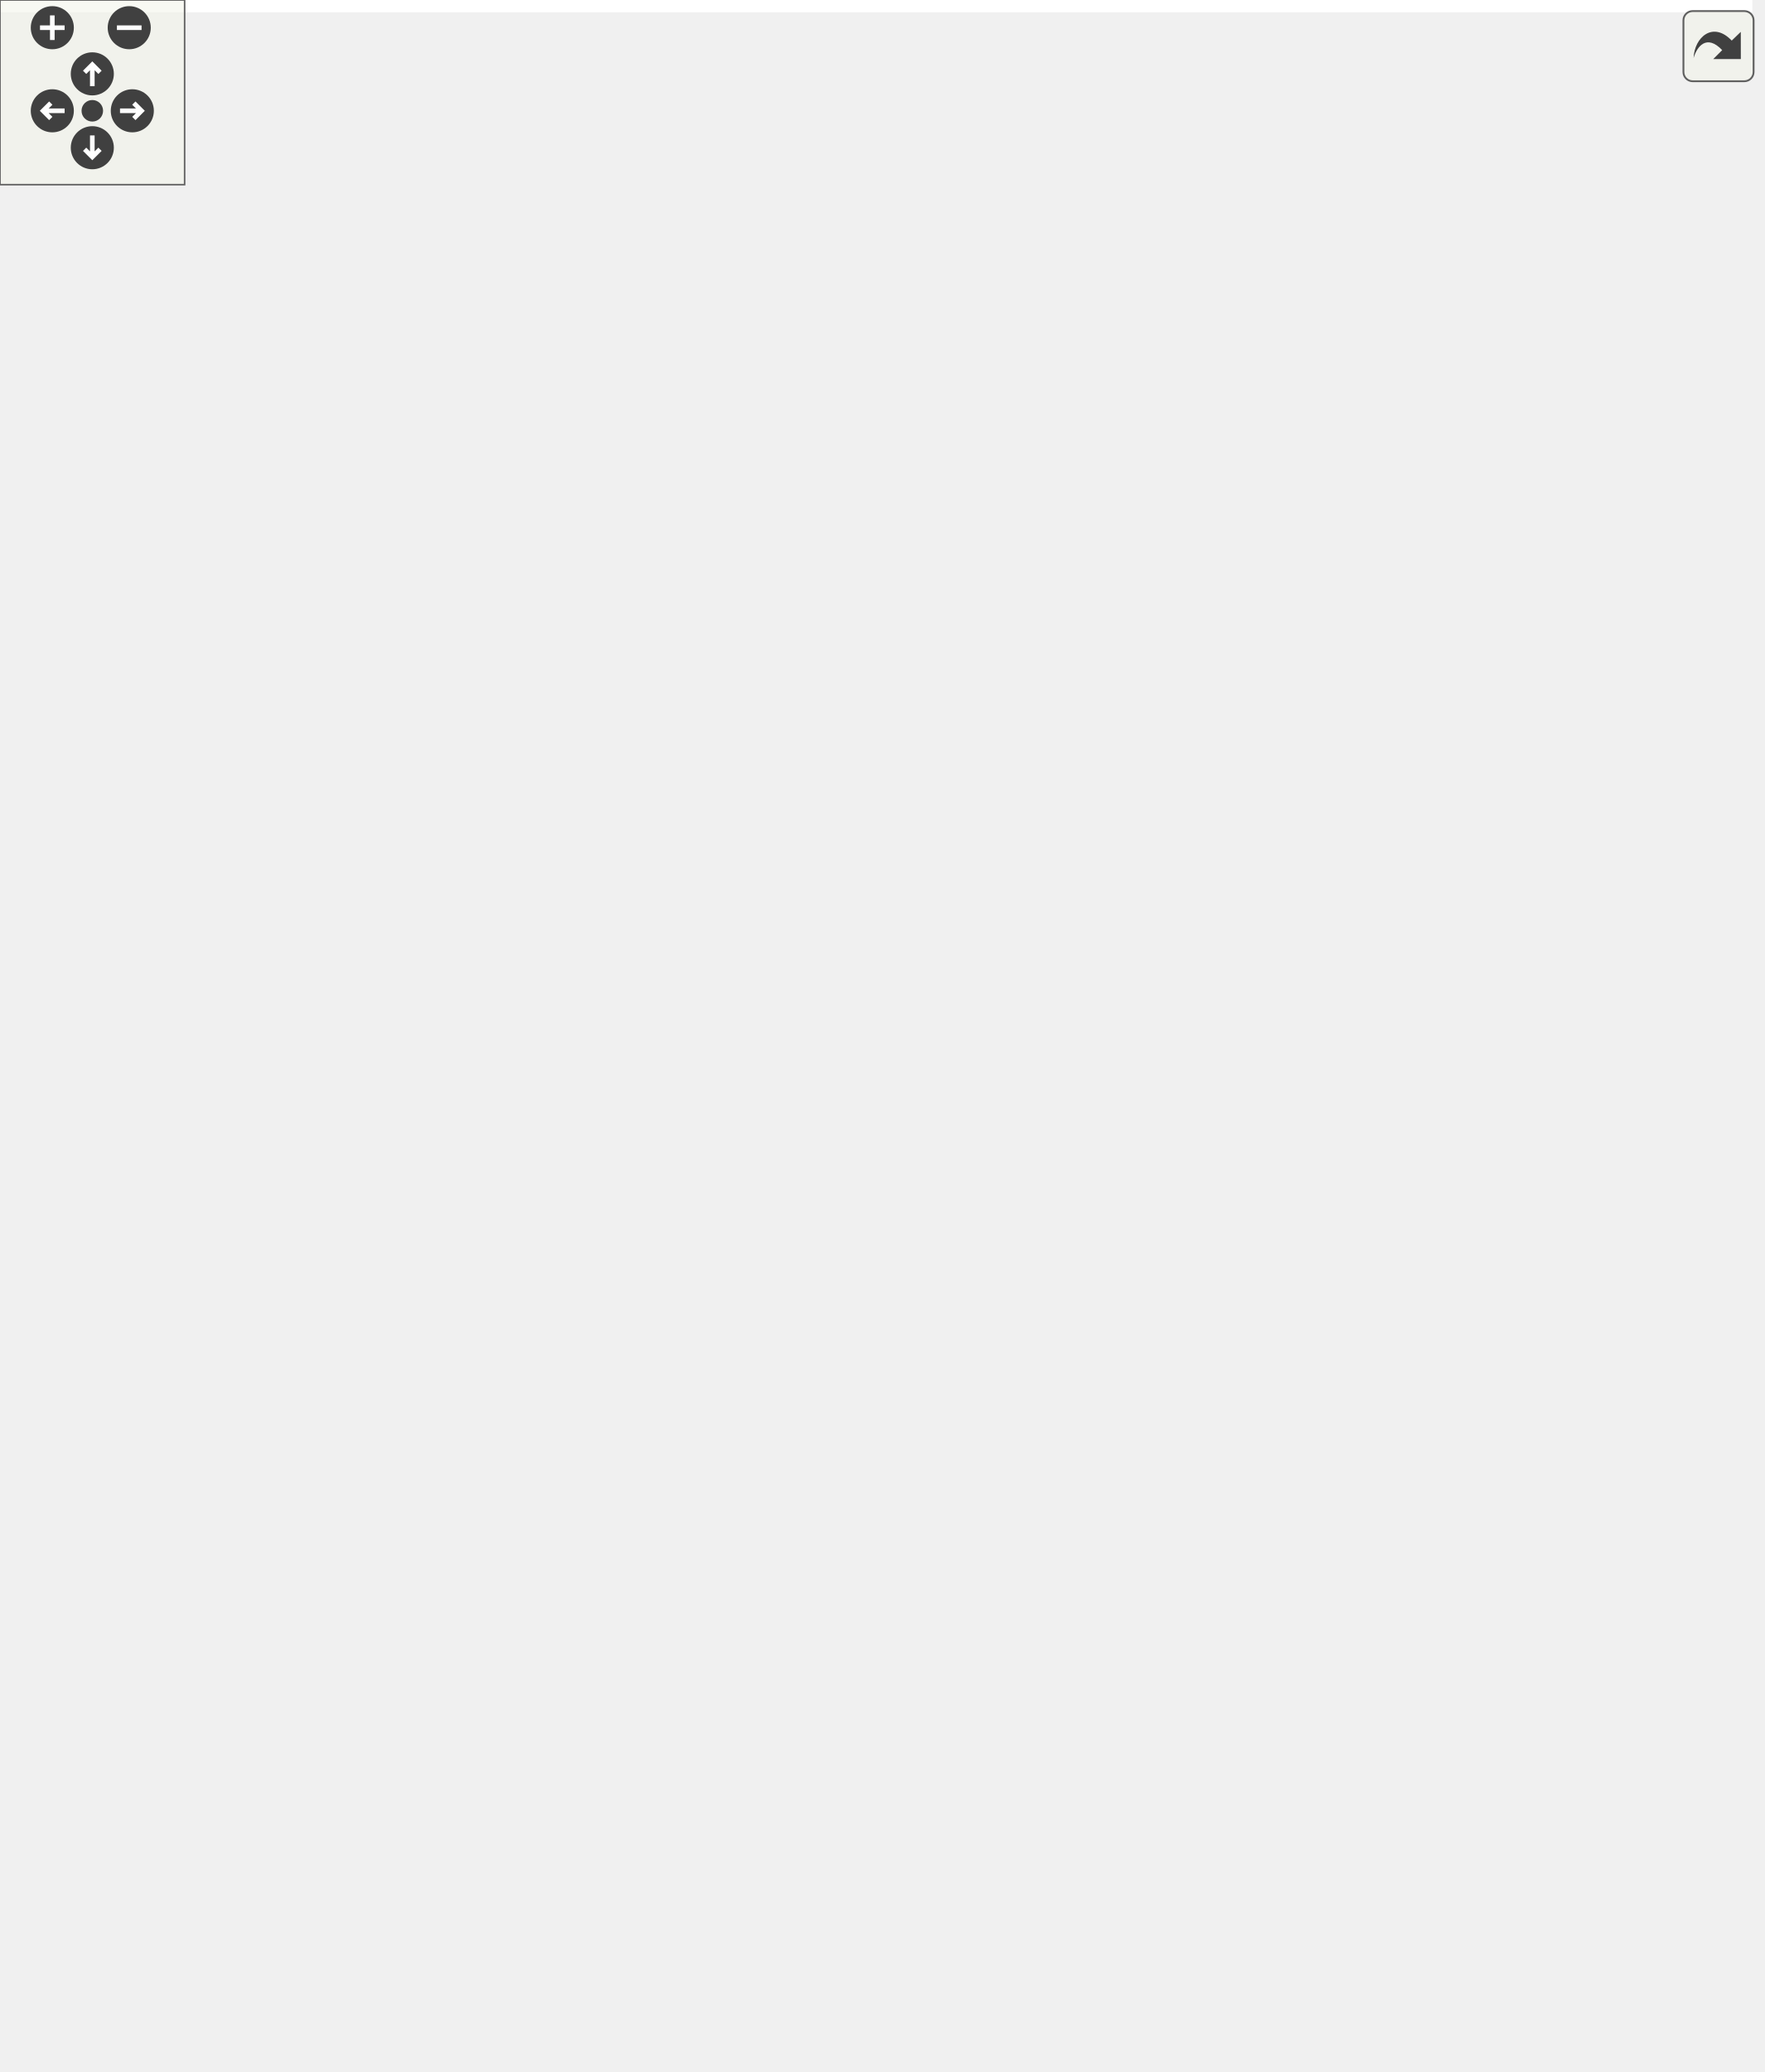
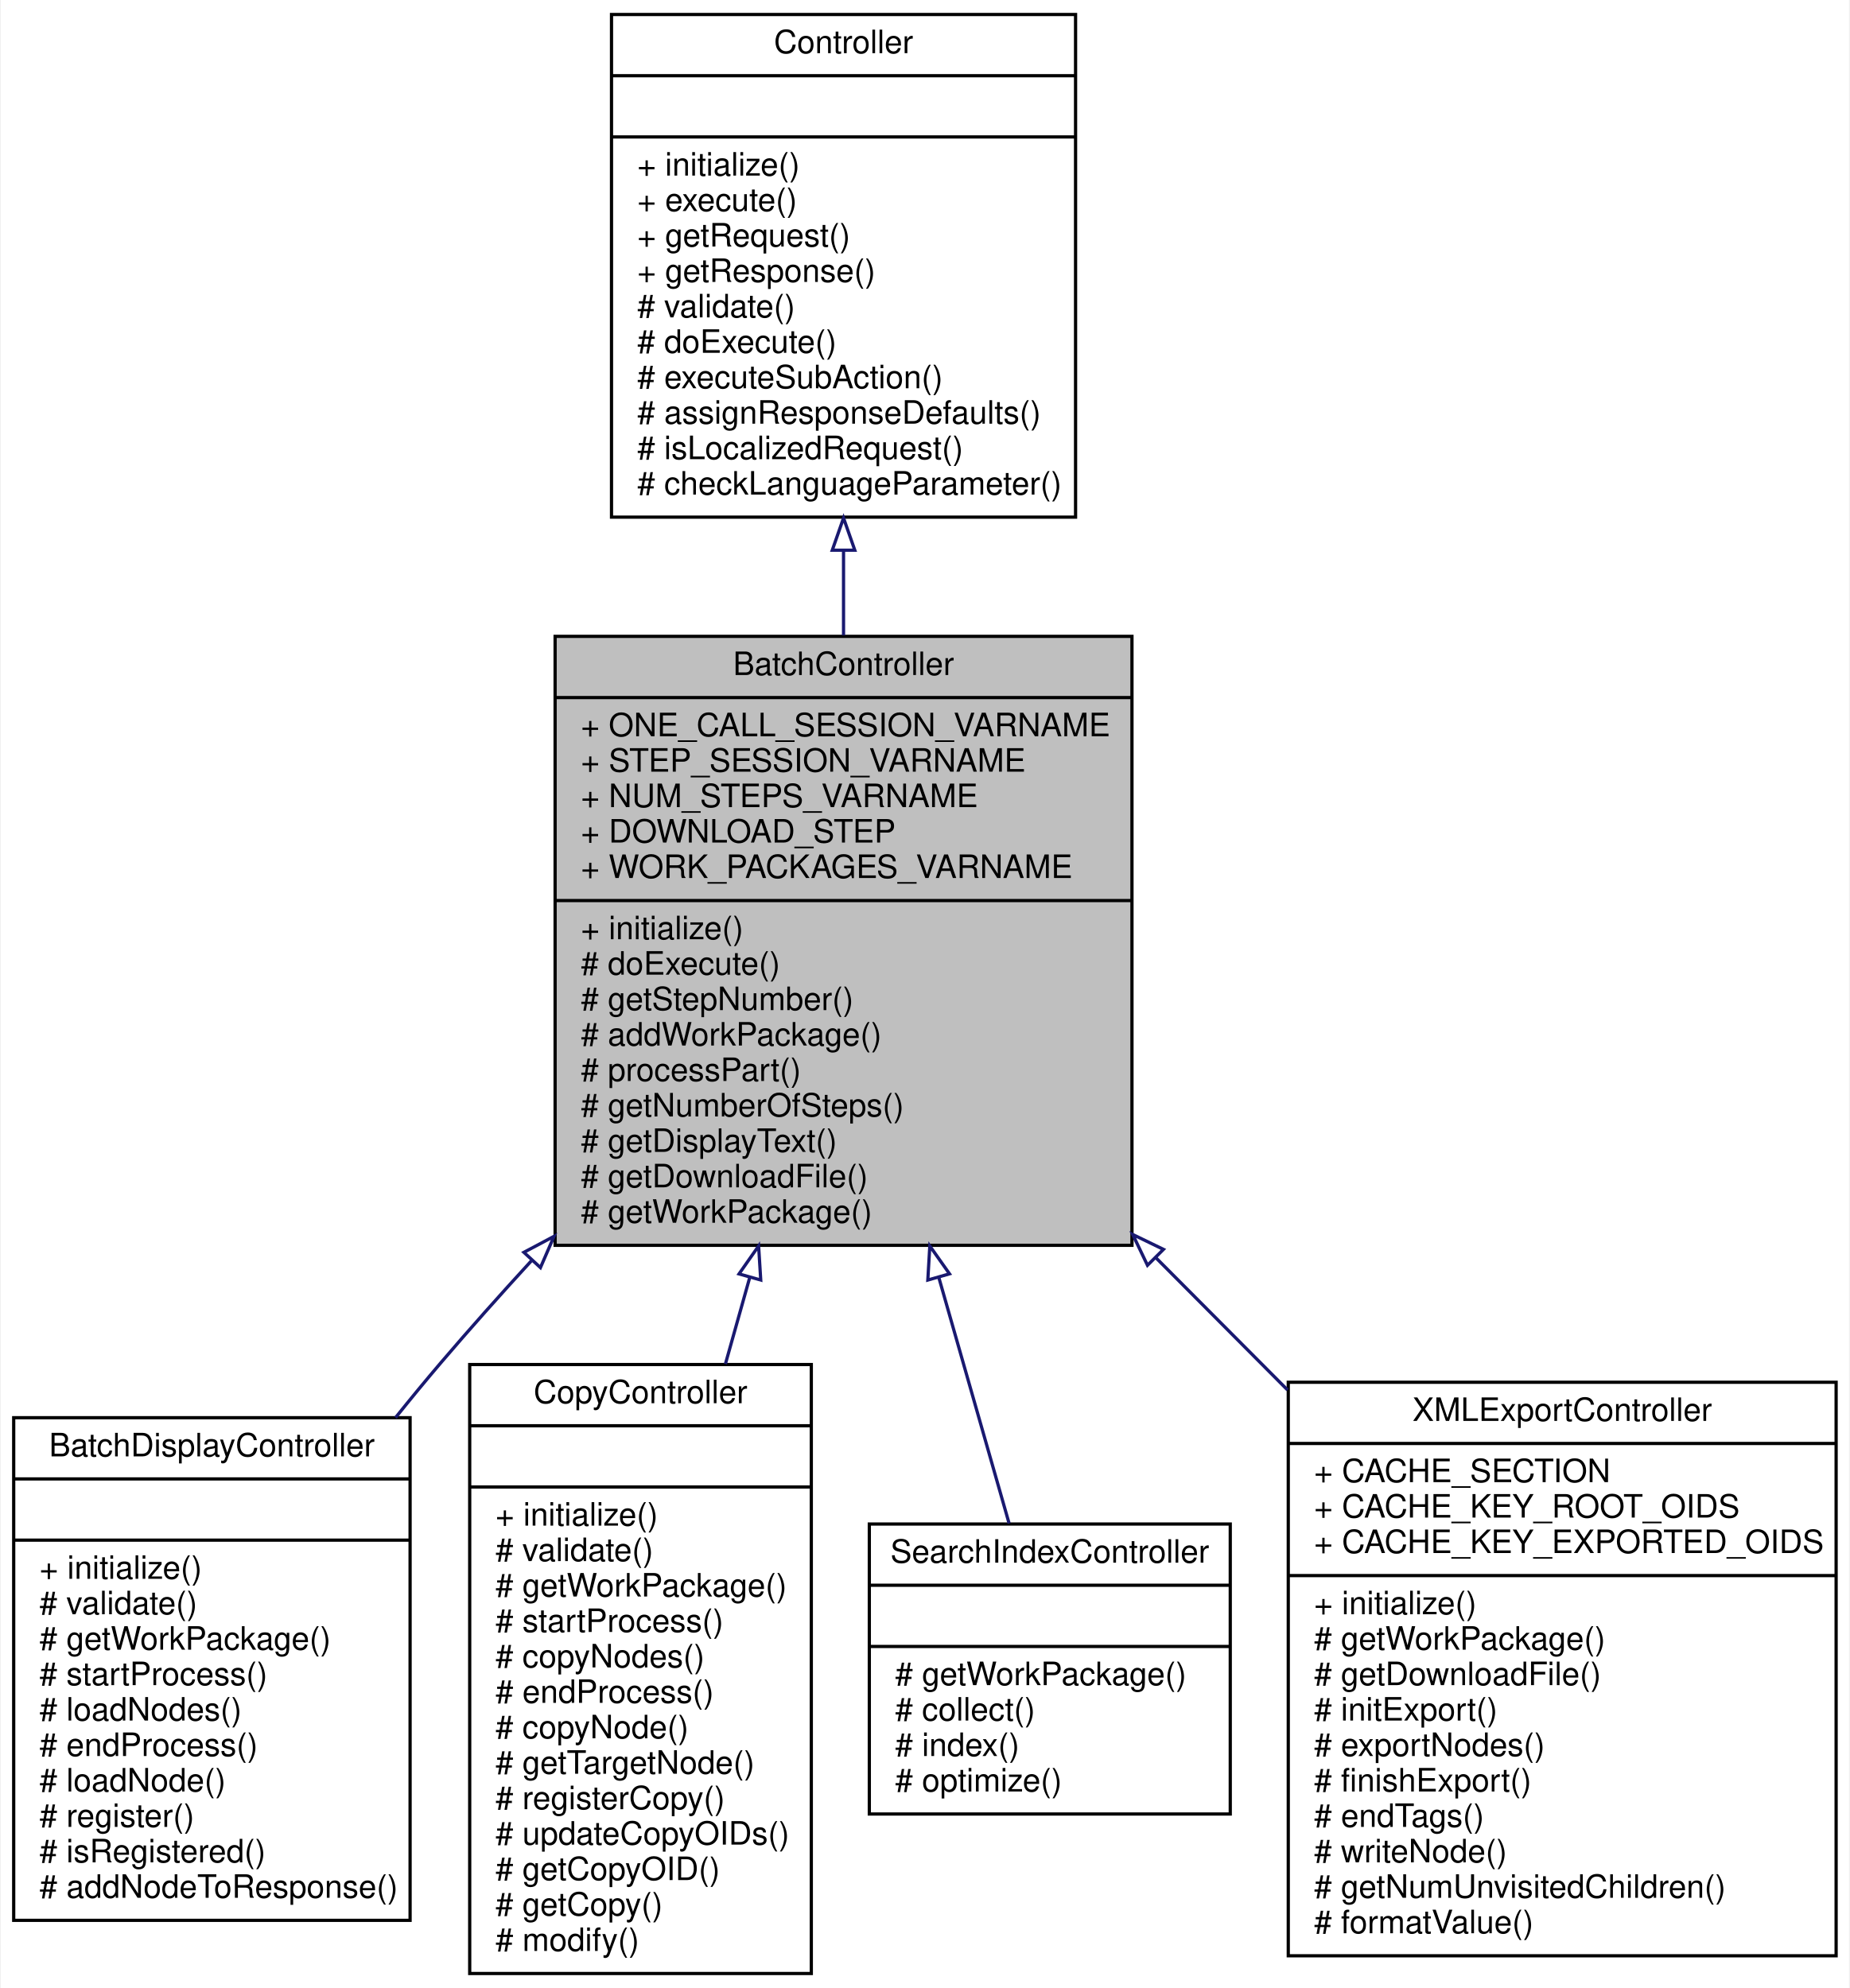
- <svg xmlns="http://www.w3.org/2000/svg" xmlns:xlink="http://www.w3.org/1999/xlink" id="main" version="1.1" xml:space="preserve">
-   <style type="text/css">
- .edge:hover path { stroke: red; }
- .edge:hover polygon { stroke: red; fill: red; }
- </style>
-   <defs>
-     <circle id="rim" cx="0" cy="0" r="7" />
-     <circle id="rim2" cx="0" cy="0" r="3.5" />
-     <g id="zoomPlus">
-       <use xlink:href="#rim" fill="#404040">
-         <set attributeName="fill" to="#808080" begin="zoomplus.mouseover" end="zoomplus.mouseout" />
-       </use>
-       <path d="M-4,0h8M0,-4v8" fill="none" stroke="white" stroke-width="1.5" pointer-events="none" />
+ <svg xmlns="http://www.w3.org/2000/svg" xmlns:xlink="http://www.w3.org/1999/xlink" width="574pt" height="617pt" viewBox="0.00 0.00 573.50 617.00">
+   <g id="graph0" class="graph" transform="scale(1 1) rotate(0) translate(4 613)">
+     <polygon fill="white" stroke="none" points="-4,4 -4,-613 569.5,-613 569.5,4 -4,4" />
+     <g id="node1" class="node">
+       <polygon fill="#bfbfbf" stroke="black" points="168,-226.5 168,-415.5 347,-415.5 347,-226.5 168,-226.5" />
+       <text text-anchor="middle" x="257.5" y="-403.5" font-family="Helvetica,sans-Serif" font-size="10.00">BatchController</text>
+       <polyline fill="none" stroke="black" points="168,-396.5 347,-396.5 " />
+       <text text-anchor="start" x="176" y="-384.5" font-family="Helvetica,sans-Serif" font-size="10.00">+ ONE_CALL_SESSION_VARNAME</text>
+       <text text-anchor="start" x="176" y="-373.5" font-family="Helvetica,sans-Serif" font-size="10.00">+ STEP_SESSION_VARNAME</text>
+       <text text-anchor="start" x="176" y="-362.5" font-family="Helvetica,sans-Serif" font-size="10.00">+ NUM_STEPS_VARNAME</text>
+       <text text-anchor="start" x="176" y="-351.5" font-family="Helvetica,sans-Serif" font-size="10.00">+ DOWNLOAD_STEP</text>
+       <text text-anchor="start" x="176" y="-340.5" font-family="Helvetica,sans-Serif" font-size="10.00">+ WORK_PACKAGES_VARNAME</text>
+       <polyline fill="none" stroke="black" points="168,-333.5 347,-333.5 " />
+       <text text-anchor="start" x="176" y="-321.5" font-family="Helvetica,sans-Serif" font-size="10.00">+ initialize()</text>
+       <text text-anchor="start" x="176" y="-310.5" font-family="Helvetica,sans-Serif" font-size="10.00"># doExecute()</text>
+       <text text-anchor="start" x="176" y="-299.5" font-family="Helvetica,sans-Serif" font-size="10.00"># getStepNumber()</text>
+       <text text-anchor="start" x="176" y="-288.5" font-family="Helvetica,sans-Serif" font-size="10.00"># addWorkPackage()</text>
+       <text text-anchor="start" x="176" y="-277.5" font-family="Helvetica,sans-Serif" font-size="10.00"># processPart()</text>
+       <text text-anchor="start" x="176" y="-266.5" font-family="Helvetica,sans-Serif" font-size="10.00"># getNumberOfSteps()</text>
+       <text text-anchor="start" x="176" y="-255.5" font-family="Helvetica,sans-Serif" font-size="10.00"># getDisplayText()</text>
+       <text text-anchor="start" x="176" y="-244.5" font-family="Helvetica,sans-Serif" font-size="10.00"># getDownloadFile()</text>
+       <text text-anchor="start" x="176" y="-233.5" font-family="Helvetica,sans-Serif" font-size="10.00"># getWorkPackage()</text>
    </g>
-     <g id="zoomMin">
-       <use xlink:href="#rim" fill="#404040">
-         <set attributeName="fill" to="#808080" begin="zoomminus.mouseover" end="zoomminus.mouseout" />
-       </use>
-       <path d="M-4,0h8" fill="none" stroke="white" stroke-width="1.5" pointer-events="none" />
-     </g>
-     <g id="dirArrow">
-       <path fill="none" stroke="white" stroke-width="1.5" d="M0,-3.0v7 M-2.5,-0.5L0,-3.0L2.5,-0.5" />
-     </g>
-     <g id="resetDef">
-       <use xlink:href="#rim2" fill="#404040">
-         <set attributeName="fill" to="#808080" begin="reset.mouseover" end="reset.mouseout" />
-       </use>
-     </g>
-   </defs>
-   <svg id="graph" class="graph">
-     <g id="viewport">
-       <polygon fill="white" stroke="none" points="-4,4 -4,-613 569.5,-613 569.5,4 -4,4" />
-       <g id="node1" class="node">
-         <polygon fill="#bfbfbf" stroke="black" points="168,-226.5 168,-415.5 347,-415.5 347,-226.5 168,-226.5" />
-         <text text-anchor="middle" x="257.5" y="-403.5" font-family="Helvetica,sans-Serif" font-size="10.00">BatchController</text>
-         <polyline fill="none" stroke="black" points="168,-396.5 347,-396.5 " />
-         <text text-anchor="start" x="176" y="-384.5" font-family="Helvetica,sans-Serif" font-size="10.00">+ ONE_CALL_SESSION_VARNAME</text>
-         <text text-anchor="start" x="176" y="-373.5" font-family="Helvetica,sans-Serif" font-size="10.00">+ STEP_SESSION_VARNAME</text>
-         <text text-anchor="start" x="176" y="-362.5" font-family="Helvetica,sans-Serif" font-size="10.00">+ NUM_STEPS_VARNAME</text>
-         <text text-anchor="start" x="176" y="-351.5" font-family="Helvetica,sans-Serif" font-size="10.00">+ DOWNLOAD_STEP</text>
-         <text text-anchor="start" x="176" y="-340.5" font-family="Helvetica,sans-Serif" font-size="10.00">+ WORK_PACKAGES_VARNAME</text>
-         <polyline fill="none" stroke="black" points="168,-333.5 347,-333.5 " />
-         <text text-anchor="start" x="176" y="-321.5" font-family="Helvetica,sans-Serif" font-size="10.00">+ initialize()</text>
-         <text text-anchor="start" x="176" y="-310.5" font-family="Helvetica,sans-Serif" font-size="10.00"># doExecute()</text>
-         <text text-anchor="start" x="176" y="-299.5" font-family="Helvetica,sans-Serif" font-size="10.00"># getStepNumber()</text>
-         <text text-anchor="start" x="176" y="-288.5" font-family="Helvetica,sans-Serif" font-size="10.00"># addWorkPackage()</text>
-         <text text-anchor="start" x="176" y="-277.5" font-family="Helvetica,sans-Serif" font-size="10.00"># processPart()</text>
-         <text text-anchor="start" x="176" y="-266.5" font-family="Helvetica,sans-Serif" font-size="10.00"># getNumberOfSteps()</text>
-         <text text-anchor="start" x="176" y="-255.5" font-family="Helvetica,sans-Serif" font-size="10.00"># getDisplayText()</text>
-         <text text-anchor="start" x="176" y="-244.5" font-family="Helvetica,sans-Serif" font-size="10.00"># getDownloadFile()</text>
-         <text text-anchor="start" x="176" y="-233.5" font-family="Helvetica,sans-Serif" font-size="10.00"># getWorkPackage()</text>
-       </g>
-       <g id="node3" class="node">
-         <g id="a_node3">
-           <a xlink:href="classwcmf_1_1application_1_1controller_1_1_batch_display_controller.html" target="_top" xlink:title="BatchDisplayController is used to load a tree of Node instances recursivly and return them in lists o...">
-             <polygon fill="white" stroke="black" points="0,-17 0,-173 123,-173 123,-17 0,-17" />
-             <text text-anchor="middle" x="61.5" y="-161" font-family="Helvetica,sans-Serif" font-size="10.00">BatchDisplayController</text>
-             <polyline fill="none" stroke="black" points="0,-154 123,-154 " />
-             <text text-anchor="middle" x="61.5" y="-142" font-family="Helvetica,sans-Serif" font-size="10.00"> </text>
-             <polyline fill="none" stroke="black" points="0,-135 123,-135 " />
-             <text text-anchor="start" x="8" y="-123" font-family="Helvetica,sans-Serif" font-size="10.00">+ initialize()</text>
-             <text text-anchor="start" x="8" y="-112" font-family="Helvetica,sans-Serif" font-size="10.00"># validate()</text>
-             <text text-anchor="start" x="8" y="-101" font-family="Helvetica,sans-Serif" font-size="10.00"># getWorkPackage()</text>
-             <text text-anchor="start" x="8" y="-90" font-family="Helvetica,sans-Serif" font-size="10.00"># startProcess()</text>
-             <text text-anchor="start" x="8" y="-79" font-family="Helvetica,sans-Serif" font-size="10.00"># loadNodes()</text>
-             <text text-anchor="start" x="8" y="-68" font-family="Helvetica,sans-Serif" font-size="10.00"># endProcess()</text>
-             <text text-anchor="start" x="8" y="-57" font-family="Helvetica,sans-Serif" font-size="10.00"># loadNode()</text>
-             <text text-anchor="start" x="8" y="-46" font-family="Helvetica,sans-Serif" font-size="10.00"># register()</text>
-             <text text-anchor="start" x="8" y="-35" font-family="Helvetica,sans-Serif" font-size="10.00"># isRegistered()</text>
-             <text text-anchor="start" x="8" y="-24" font-family="Helvetica,sans-Serif" font-size="10.00"># addNodeToResponse()</text>
-           </a>
-         </g>
-       </g>
-       <g id="edge2" class="edge">
-         <path fill="none" stroke="midnightblue" d="M160.609,-221.659C150.94,-211.128 141.412,-200.446 132.5,-190 127.854,-184.555 123.151,-178.841 118.494,-173.035" />
-         <polygon fill="none" stroke="midnightblue" points="158.31,-224.328 167.669,-229.294 163.45,-219.576 158.31,-224.328" />
-       </g>
-       <g id="node4" class="node">
-         <g id="a_node4">
-           <a xlink:href="classwcmf_1_1application_1_1controller_1_1_copy_controller.html" target="_top" xlink:title="CopyController is used to copy or move Node instances. ">
-             <polygon fill="white" stroke="black" points="141.5,-0.5 141.5,-189.5 247.5,-189.5 247.5,-0.5 141.5,-0.5" />
-             <text text-anchor="middle" x="194.5" y="-177.5" font-family="Helvetica,sans-Serif" font-size="10.00">CopyController</text>
-             <polyline fill="none" stroke="black" points="141.5,-170.5 247.5,-170.5 " />
-             <text text-anchor="middle" x="194.5" y="-158.5" font-family="Helvetica,sans-Serif" font-size="10.00"> </text>
-             <polyline fill="none" stroke="black" points="141.5,-151.5 247.5,-151.5 " />
-             <text text-anchor="start" x="149.5" y="-139.5" font-family="Helvetica,sans-Serif" font-size="10.00">+ initialize()</text>
-             <text text-anchor="start" x="149.5" y="-128.5" font-family="Helvetica,sans-Serif" font-size="10.00"># validate()</text>
-             <text text-anchor="start" x="149.5" y="-117.5" font-family="Helvetica,sans-Serif" font-size="10.00"># getWorkPackage()</text>
-             <text text-anchor="start" x="149.5" y="-106.5" font-family="Helvetica,sans-Serif" font-size="10.00"># startProcess()</text>
-             <text text-anchor="start" x="149.5" y="-95.5" font-family="Helvetica,sans-Serif" font-size="10.00"># copyNodes()</text>
-             <text text-anchor="start" x="149.5" y="-84.5" font-family="Helvetica,sans-Serif" font-size="10.00"># endProcess()</text>
-             <text text-anchor="start" x="149.5" y="-73.5" font-family="Helvetica,sans-Serif" font-size="10.00"># copyNode()</text>
-             <text text-anchor="start" x="149.5" y="-62.5" font-family="Helvetica,sans-Serif" font-size="10.00"># getTargetNode()</text>
-             <text text-anchor="start" x="149.5" y="-51.5" font-family="Helvetica,sans-Serif" font-size="10.00"># registerCopy()</text>
-             <text text-anchor="start" x="149.5" y="-40.5" font-family="Helvetica,sans-Serif" font-size="10.00"># updateCopyOIDs()</text>
-             <text text-anchor="start" x="149.5" y="-29.5" font-family="Helvetica,sans-Serif" font-size="10.00"># getCopyOID()</text>
-             <text text-anchor="start" x="149.5" y="-18.5" font-family="Helvetica,sans-Serif" font-size="10.00"># getCopy()</text>
-             <text text-anchor="start" x="149.5" y="-7.5" font-family="Helvetica,sans-Serif" font-size="10.00"># modify()</text>
-           </a>
-         </g>
-       </g>
-       <g id="edge3" class="edge">
-         <path fill="none" stroke="midnightblue" d="M228.419,-216.602C225.895,-207.625 223.349,-198.575 220.848,-189.683" />
-         <polygon fill="none" stroke="midnightblue" points="225.071,-217.623 231.147,-226.302 231.809,-215.728 225.071,-217.623" />
-       </g>
-       <g id="node5" class="node">
-         <g id="a_node5">
-           <a xlink:href="classwcmf_1_1application_1_1controller_1_1_search_index_controller.html" target="_top" xlink:title="SearchIndexController creates a Lucene index from the complete datastore. ">
-             <polygon fill="white" stroke="black" points="265.5,-50 265.5,-140 377.5,-140 377.5,-50 265.5,-50" />
-             <text text-anchor="middle" x="321.5" y="-128" font-family="Helvetica,sans-Serif" font-size="10.00">SearchIndexController</text>
-             <polyline fill="none" stroke="black" points="265.5,-121 377.5,-121 " />
-             <text text-anchor="middle" x="321.5" y="-109" font-family="Helvetica,sans-Serif" font-size="10.00"> </text>
-             <polyline fill="none" stroke="black" points="265.5,-102 377.5,-102 " />
-             <text text-anchor="start" x="273.5" y="-90" font-family="Helvetica,sans-Serif" font-size="10.00"># getWorkPackage()</text>
-             <text text-anchor="start" x="273.5" y="-79" font-family="Helvetica,sans-Serif" font-size="10.00"># collect()</text>
-             <text text-anchor="start" x="273.5" y="-68" font-family="Helvetica,sans-Serif" font-size="10.00"># index()</text>
-             <text text-anchor="start" x="273.5" y="-57" font-family="Helvetica,sans-Serif" font-size="10.00"># optimize()</text>
-           </a>
-         </g>
-       </g>
-       <g id="edge4" class="edge">
-         <path fill="none" stroke="midnightblue" d="M287.085,-216.454C294.753,-189.614 302.608,-162.122 308.874,-140.193" />
-         <polygon fill="none" stroke="midnightblue" points="283.653,-215.725 284.271,-226.302 290.384,-217.648 283.653,-215.725" />
-       </g>
-       <g id="node6" class="node">
-         <g id="a_node6">
-           <a xlink:href="classwcmf_1_1application_1_1controller_1_1_x_m_l_export_controller.html" target="_top" xlink:title="XMLExportController exports the content tree into an XML file. ">
-             <polygon fill="white" stroke="black" points="395.5,-6 395.5,-184 565.5,-184 565.5,-6 395.5,-6" />
-             <text text-anchor="middle" x="480.5" y="-172" font-family="Helvetica,sans-Serif" font-size="10.00">XMLExportController</text>
-             <polyline fill="none" stroke="black" points="395.5,-165 565.5,-165 " />
-             <text text-anchor="start" x="403.5" y="-153" font-family="Helvetica,sans-Serif" font-size="10.00">+ CACHE_SECTION</text>
-             <text text-anchor="start" x="403.5" y="-142" font-family="Helvetica,sans-Serif" font-size="10.00">+ CACHE_KEY_ROOT_OIDS</text>
-             <text text-anchor="start" x="403.5" y="-131" font-family="Helvetica,sans-Serif" font-size="10.00">+ CACHE_KEY_EXPORTED_OIDS</text>
-             <polyline fill="none" stroke="black" points="395.5,-124 565.5,-124 " />
-             <text text-anchor="start" x="403.5" y="-112" font-family="Helvetica,sans-Serif" font-size="10.00">+ initialize()</text>
-             <text text-anchor="start" x="403.5" y="-101" font-family="Helvetica,sans-Serif" font-size="10.00"># getWorkPackage()</text>
-             <text text-anchor="start" x="403.5" y="-90" font-family="Helvetica,sans-Serif" font-size="10.00"># getDownloadFile()</text>
-             <text text-anchor="start" x="403.5" y="-79" font-family="Helvetica,sans-Serif" font-size="10.00"># initExport()</text>
-             <text text-anchor="start" x="403.5" y="-68" font-family="Helvetica,sans-Serif" font-size="10.00"># exportNodes()</text>
-             <text text-anchor="start" x="403.5" y="-57" font-family="Helvetica,sans-Serif" font-size="10.00"># finishExport()</text>
-             <text text-anchor="start" x="403.5" y="-46" font-family="Helvetica,sans-Serif" font-size="10.00"># endTags()</text>
-             <text text-anchor="start" x="403.5" y="-35" font-family="Helvetica,sans-Serif" font-size="10.00"># writeNode()</text>
-             <text text-anchor="start" x="403.5" y="-24" font-family="Helvetica,sans-Serif" font-size="10.00"># getNumUnvisitedChildren()</text>
-             <text text-anchor="start" x="403.5" y="-13" font-family="Helvetica,sans-Serif" font-size="10.00"># formatValue()</text>
-           </a>
-         </g>
-       </g>
-       <g id="edge5" class="edge">
-         <path fill="none" stroke="midnightblue" d="M354.335,-222.731C367.965,-209.04 381.893,-195.049 395.284,-181.598" />
-         <polygon fill="none" stroke="midnightblue" points="351.814,-220.303 347.239,-229.859 356.774,-225.241 351.814,-220.303" />
-       </g>
-       <g id="node2" class="node">
-         <g id="a_node2">
-           <a xlink:href="classwcmf_1_1lib_1_1presentation_1_1_controller.html" target="_top" xlink:title="Controller is the base class of all controllers. ">
-             <polygon fill="white" stroke="black" points="185.5,-452.5 185.5,-608.5 329.5,-608.5 329.5,-452.5 185.5,-452.5" />
-             <text text-anchor="middle" x="257.5" y="-596.5" font-family="Helvetica,sans-Serif" font-size="10.00">Controller</text>
-             <polyline fill="none" stroke="black" points="185.5,-589.5 329.5,-589.5 " />
-             <text text-anchor="middle" x="257.5" y="-577.5" font-family="Helvetica,sans-Serif" font-size="10.00"> </text>
-             <polyline fill="none" stroke="black" points="185.5,-570.5 329.5,-570.5 " />
-             <text text-anchor="start" x="193.5" y="-558.5" font-family="Helvetica,sans-Serif" font-size="10.00">+ initialize()</text>
-             <text text-anchor="start" x="193.5" y="-547.5" font-family="Helvetica,sans-Serif" font-size="10.00">+ execute()</text>
-             <text text-anchor="start" x="193.5" y="-536.5" font-family="Helvetica,sans-Serif" font-size="10.00">+ getRequest()</text>
-             <text text-anchor="start" x="193.5" y="-525.5" font-family="Helvetica,sans-Serif" font-size="10.00">+ getResponse()</text>
-             <text text-anchor="start" x="193.5" y="-514.5" font-family="Helvetica,sans-Serif" font-size="10.00"># validate()</text>
-             <text text-anchor="start" x="193.5" y="-503.5" font-family="Helvetica,sans-Serif" font-size="10.00"># doExecute()</text>
-             <text text-anchor="start" x="193.5" y="-492.5" font-family="Helvetica,sans-Serif" font-size="10.00"># executeSubAction()</text>
-             <text text-anchor="start" x="193.5" y="-481.5" font-family="Helvetica,sans-Serif" font-size="10.00"># assignResponseDefaults()</text>
-             <text text-anchor="start" x="193.5" y="-470.5" font-family="Helvetica,sans-Serif" font-size="10.00"># isLocalizedRequest()</text>
-             <text text-anchor="start" x="193.5" y="-459.5" font-family="Helvetica,sans-Serif" font-size="10.00"># checkLanguageParameter()</text>
-           </a>
-         </g>
-       </g>
-       <g id="edge1" class="edge">
-         <path fill="none" stroke="midnightblue" d="M257.5,-442.118C257.5,-433.426 257.5,-424.577 257.5,-415.823" />
-         <polygon fill="none" stroke="midnightblue" points="254,-442.235 257.5,-452.235 261,-442.235 254,-442.235" />
+     <g id="node3" class="node">
+       <g id="a_node3">
+         <a xlink:href="classwcmf_1_1application_1_1controller_1_1_batch_display_controller.html" target="_top" xlink:title="BatchDisplayController is used to load a tree of Node instances recursivly and return them in lists o...">
+           <polygon fill="white" stroke="black" points="0,-17 0,-173 123,-173 123,-17 0,-17" />
+           <text text-anchor="middle" x="61.5" y="-161" font-family="Helvetica,sans-Serif" font-size="10.00">BatchDisplayController</text>
+           <polyline fill="none" stroke="black" points="0,-154 123,-154 " />
+           <text text-anchor="middle" x="61.5" y="-142" font-family="Helvetica,sans-Serif" font-size="10.00"> </text>
+           <polyline fill="none" stroke="black" points="0,-135 123,-135 " />
+           <text text-anchor="start" x="8" y="-123" font-family="Helvetica,sans-Serif" font-size="10.00">+ initialize()</text>
+           <text text-anchor="start" x="8" y="-112" font-family="Helvetica,sans-Serif" font-size="10.00"># validate()</text>
+           <text text-anchor="start" x="8" y="-101" font-family="Helvetica,sans-Serif" font-size="10.00"># getWorkPackage()</text>
+           <text text-anchor="start" x="8" y="-90" font-family="Helvetica,sans-Serif" font-size="10.00"># startProcess()</text>
+           <text text-anchor="start" x="8" y="-79" font-family="Helvetica,sans-Serif" font-size="10.00"># loadNodes()</text>
+           <text text-anchor="start" x="8" y="-68" font-family="Helvetica,sans-Serif" font-size="10.00"># endProcess()</text>
+           <text text-anchor="start" x="8" y="-57" font-family="Helvetica,sans-Serif" font-size="10.00"># loadNode()</text>
+           <text text-anchor="start" x="8" y="-46" font-family="Helvetica,sans-Serif" font-size="10.00"># register()</text>
+           <text text-anchor="start" x="8" y="-35" font-family="Helvetica,sans-Serif" font-size="10.00"># isRegistered()</text>
+           <text text-anchor="start" x="8" y="-24" font-family="Helvetica,sans-Serif" font-size="10.00"># addNodeToResponse()</text>
+         </a>
      </g>
    </g>
-   </svg>
-   <g id="navigator" transform="translate(0 0)" fill="#404254">
-     <rect fill="#f2f5e9" fill-opacity="0.5" stroke="#606060" stroke-width=".5" x="0" y="0" width="60" height="60" />
-     <use id="zoomplus" xlink:href="#zoomPlus" x="17" y="9" />
-     <use id="zoomminus" xlink:href="#zoomMin" x="42" y="9" />
-     <use id="reset" xlink:href="#resetDef" x="30" y="36" />
-     <g id="arrowUp" xlink:href="#dirArrow" transform="translate(30 24)">
-       <use xlink:href="#rim" fill="#404040">
-         <set attributeName="fill" to="#808080" begin="arrowUp.mouseover" end="arrowUp.mouseout" />
-       </use>
-       <path fill="none" stroke="white" stroke-width="1.5" d="M0,-3.0v7 M-2.5,-0.5L0,-3.0L2.5,-0.5" />
+     <g id="edge2" class="edge">
+       <path fill="none" stroke="midnightblue" d="M160.609,-221.659C150.94,-211.128 141.412,-200.446 132.5,-190 127.854,-184.555 123.151,-178.841 118.494,-173.035" />
+       <polygon fill="none" stroke="midnightblue" points="158.31,-224.328 167.669,-229.294 163.45,-219.576 158.31,-224.328" />
    </g>
-     <g id="arrowRight" xlink:href="#dirArrow" transform="rotate(90) translate(36 -43)">
-       <use xlink:href="#rim" fill="#404040">
-         <set attributeName="fill" to="#808080" begin="arrowRight.mouseover" end="arrowRight.mouseout" />
-       </use>
-       <path fill="none" stroke="white" stroke-width="1.5" d="M0,-3.0v7 M-2.5,-0.5L0,-3.0L2.5,-0.5" />
+     <g id="node4" class="node">
+       <g id="a_node4">
+         <a xlink:href="classwcmf_1_1application_1_1controller_1_1_copy_controller.html" target="_top" xlink:title="CopyController is used to copy or move Node instances. ">
+           <polygon fill="white" stroke="black" points="141.5,-0.5 141.5,-189.5 247.5,-189.5 247.5,-0.5 141.5,-0.5" />
+           <text text-anchor="middle" x="194.5" y="-177.5" font-family="Helvetica,sans-Serif" font-size="10.00">CopyController</text>
+           <polyline fill="none" stroke="black" points="141.5,-170.5 247.5,-170.5 " />
+           <text text-anchor="middle" x="194.5" y="-158.5" font-family="Helvetica,sans-Serif" font-size="10.00"> </text>
+           <polyline fill="none" stroke="black" points="141.5,-151.5 247.5,-151.5 " />
+           <text text-anchor="start" x="149.5" y="-139.5" font-family="Helvetica,sans-Serif" font-size="10.00">+ initialize()</text>
+           <text text-anchor="start" x="149.5" y="-128.5" font-family="Helvetica,sans-Serif" font-size="10.00"># validate()</text>
+           <text text-anchor="start" x="149.5" y="-117.5" font-family="Helvetica,sans-Serif" font-size="10.00"># getWorkPackage()</text>
+           <text text-anchor="start" x="149.5" y="-106.5" font-family="Helvetica,sans-Serif" font-size="10.00"># startProcess()</text>
+           <text text-anchor="start" x="149.5" y="-95.5" font-family="Helvetica,sans-Serif" font-size="10.00"># copyNodes()</text>
+           <text text-anchor="start" x="149.5" y="-84.5" font-family="Helvetica,sans-Serif" font-size="10.00"># endProcess()</text>
+           <text text-anchor="start" x="149.5" y="-73.5" font-family="Helvetica,sans-Serif" font-size="10.00"># copyNode()</text>
+           <text text-anchor="start" x="149.5" y="-62.5" font-family="Helvetica,sans-Serif" font-size="10.00"># getTargetNode()</text>
+           <text text-anchor="start" x="149.5" y="-51.5" font-family="Helvetica,sans-Serif" font-size="10.00"># registerCopy()</text>
+           <text text-anchor="start" x="149.5" y="-40.5" font-family="Helvetica,sans-Serif" font-size="10.00"># updateCopyOIDs()</text>
+           <text text-anchor="start" x="149.5" y="-29.5" font-family="Helvetica,sans-Serif" font-size="10.00"># getCopyOID()</text>
+           <text text-anchor="start" x="149.5" y="-18.5" font-family="Helvetica,sans-Serif" font-size="10.00"># getCopy()</text>
+           <text text-anchor="start" x="149.5" y="-7.5" font-family="Helvetica,sans-Serif" font-size="10.00"># modify()</text>
+         </a>
+       </g>
    </g>
-     <g id="arrowDown" xlink:href="#dirArrow" transform="rotate(180) translate(-30 -48)">
-       <use xlink:href="#rim" fill="#404040">
-         <set attributeName="fill" to="#808080" begin="arrowDown.mouseover" end="arrowDown.mouseout" />
-       </use>
-       <path fill="none" stroke="white" stroke-width="1.5" d="M0,-3.0v7 M-2.5,-0.5L0,-3.0L2.5,-0.5" />
+     <g id="edge3" class="edge">
+       <path fill="none" stroke="midnightblue" d="M228.419,-216.602C225.895,-207.625 223.349,-198.575 220.848,-189.683" />
+       <polygon fill="none" stroke="midnightblue" points="225.071,-217.623 231.147,-226.302 231.809,-215.728 225.071,-217.623" />
    </g>
-     <g id="arrowLeft" xlink:href="#dirArrow" transform="rotate(270) translate(-36 17)">
-       <use xlink:href="#rim" fill="#404040">
-         <set attributeName="fill" to="#808080" begin="arrowLeft.mouseover" end="arrowLeft.mouseout" />
-       </use>
-       <path fill="none" stroke="white" stroke-width="1.5" d="M0,-3.0v7 M-2.5,-0.5L0,-3.0L2.5,-0.5" />
+     <g id="node5" class="node">
+       <g id="a_node5">
+         <a xlink:href="classwcmf_1_1application_1_1controller_1_1_search_index_controller.html" target="_top" xlink:title="SearchIndexController creates a Lucene index from the complete datastore. ">
+           <polygon fill="white" stroke="black" points="265.5,-50 265.5,-140 377.5,-140 377.5,-50 265.5,-50" />
+           <text text-anchor="middle" x="321.5" y="-128" font-family="Helvetica,sans-Serif" font-size="10.00">SearchIndexController</text>
+           <polyline fill="none" stroke="black" points="265.5,-121 377.5,-121 " />
+           <text text-anchor="middle" x="321.5" y="-109" font-family="Helvetica,sans-Serif" font-size="10.00"> </text>
+           <polyline fill="none" stroke="black" points="265.5,-102 377.5,-102 " />
+           <text text-anchor="start" x="273.5" y="-90" font-family="Helvetica,sans-Serif" font-size="10.00"># getWorkPackage()</text>
+           <text text-anchor="start" x="273.5" y="-79" font-family="Helvetica,sans-Serif" font-size="10.00"># collect()</text>
+           <text text-anchor="start" x="273.5" y="-68" font-family="Helvetica,sans-Serif" font-size="10.00"># index()</text>
+           <text text-anchor="start" x="273.5" y="-57" font-family="Helvetica,sans-Serif" font-size="10.00"># optimize()</text>
+         </a>
+       </g>
+     </g>
+     <g id="edge4" class="edge">
+       <path fill="none" stroke="midnightblue" d="M287.085,-216.454C294.753,-189.614 302.608,-162.122 308.874,-140.193" />
+       <polygon fill="none" stroke="midnightblue" points="283.653,-215.725 284.271,-226.302 290.384,-217.648 283.653,-215.725" />
+     </g>
+     <g id="node6" class="node">
+       <g id="a_node6">
+         <a xlink:href="classwcmf_1_1application_1_1controller_1_1_x_m_l_export_controller.html" target="_top" xlink:title="XMLExportController exports the content tree into an XML file. ">
+           <polygon fill="white" stroke="black" points="395.5,-6 395.5,-184 565.5,-184 565.5,-6 395.5,-6" />
+           <text text-anchor="middle" x="480.5" y="-172" font-family="Helvetica,sans-Serif" font-size="10.00">XMLExportController</text>
+           <polyline fill="none" stroke="black" points="395.5,-165 565.5,-165 " />
+           <text text-anchor="start" x="403.5" y="-153" font-family="Helvetica,sans-Serif" font-size="10.00">+ CACHE_SECTION</text>
+           <text text-anchor="start" x="403.5" y="-142" font-family="Helvetica,sans-Serif" font-size="10.00">+ CACHE_KEY_ROOT_OIDS</text>
+           <text text-anchor="start" x="403.5" y="-131" font-family="Helvetica,sans-Serif" font-size="10.00">+ CACHE_KEY_EXPORTED_OIDS</text>
+           <polyline fill="none" stroke="black" points="395.5,-124 565.5,-124 " />
+           <text text-anchor="start" x="403.5" y="-112" font-family="Helvetica,sans-Serif" font-size="10.00">+ initialize()</text>
+           <text text-anchor="start" x="403.5" y="-101" font-family="Helvetica,sans-Serif" font-size="10.00"># getWorkPackage()</text>
+           <text text-anchor="start" x="403.5" y="-90" font-family="Helvetica,sans-Serif" font-size="10.00"># getDownloadFile()</text>
+           <text text-anchor="start" x="403.5" y="-79" font-family="Helvetica,sans-Serif" font-size="10.00"># initExport()</text>
+           <text text-anchor="start" x="403.5" y="-68" font-family="Helvetica,sans-Serif" font-size="10.00"># exportNodes()</text>
+           <text text-anchor="start" x="403.5" y="-57" font-family="Helvetica,sans-Serif" font-size="10.00"># finishExport()</text>
+           <text text-anchor="start" x="403.5" y="-46" font-family="Helvetica,sans-Serif" font-size="10.00"># endTags()</text>
+           <text text-anchor="start" x="403.5" y="-35" font-family="Helvetica,sans-Serif" font-size="10.00"># writeNode()</text>
+           <text text-anchor="start" x="403.5" y="-24" font-family="Helvetica,sans-Serif" font-size="10.00"># getNumUnvisitedChildren()</text>
+           <text text-anchor="start" x="403.5" y="-13" font-family="Helvetica,sans-Serif" font-size="10.00"># formatValue()</text>
+         </a>
+       </g>
+     </g>
+     <g id="edge5" class="edge">
+       <path fill="none" stroke="midnightblue" d="M354.335,-222.731C367.965,-209.04 381.893,-195.049 395.284,-181.598" />
+       <polygon fill="none" stroke="midnightblue" points="351.814,-220.303 347.239,-229.859 356.774,-225.241 351.814,-220.303" />
+     </g>
+     <g id="node2" class="node">
+       <g id="a_node2">
+         <a xlink:href="classwcmf_1_1lib_1_1presentation_1_1_controller.html" target="_top" xlink:title="Controller is the base class of all controllers. ">
+           <polygon fill="white" stroke="black" points="185.5,-452.5 185.5,-608.5 329.5,-608.5 329.5,-452.5 185.5,-452.5" />
+           <text text-anchor="middle" x="257.5" y="-596.5" font-family="Helvetica,sans-Serif" font-size="10.00">Controller</text>
+           <polyline fill="none" stroke="black" points="185.5,-589.5 329.5,-589.5 " />
+           <text text-anchor="middle" x="257.5" y="-577.5" font-family="Helvetica,sans-Serif" font-size="10.00"> </text>
+           <polyline fill="none" stroke="black" points="185.5,-570.5 329.5,-570.5 " />
+           <text text-anchor="start" x="193.5" y="-558.5" font-family="Helvetica,sans-Serif" font-size="10.00">+ initialize()</text>
+           <text text-anchor="start" x="193.5" y="-547.5" font-family="Helvetica,sans-Serif" font-size="10.00">+ execute()</text>
+           <text text-anchor="start" x="193.5" y="-536.5" font-family="Helvetica,sans-Serif" font-size="10.00">+ getRequest()</text>
+           <text text-anchor="start" x="193.5" y="-525.5" font-family="Helvetica,sans-Serif" font-size="10.00">+ getResponse()</text>
+           <text text-anchor="start" x="193.5" y="-514.5" font-family="Helvetica,sans-Serif" font-size="10.00"># validate()</text>
+           <text text-anchor="start" x="193.5" y="-503.5" font-family="Helvetica,sans-Serif" font-size="10.00"># doExecute()</text>
+           <text text-anchor="start" x="193.5" y="-492.5" font-family="Helvetica,sans-Serif" font-size="10.00"># executeSubAction()</text>
+           <text text-anchor="start" x="193.5" y="-481.5" font-family="Helvetica,sans-Serif" font-size="10.00"># assignResponseDefaults()</text>
+           <text text-anchor="start" x="193.5" y="-470.5" font-family="Helvetica,sans-Serif" font-size="10.00"># isLocalizedRequest()</text>
+           <text text-anchor="start" x="193.5" y="-459.5" font-family="Helvetica,sans-Serif" font-size="10.00"># checkLanguageParameter()</text>
+         </a>
+       </g>
+     </g>
+     <g id="edge1" class="edge">
+       <path fill="none" stroke="midnightblue" d="M257.5,-442.118C257.5,-433.426 257.5,-424.577 257.5,-415.823" />
+       <polygon fill="none" stroke="midnightblue" points="254,-442.235 257.5,-452.235 261,-442.235 254,-442.235" />
    </g>
  </g>
-   <svg viewBox="0 0 15 15" width="100%" height="30px" preserveAspectRatio="xMaxYMin meet">
-     <g id="arrow_out" transform="scale(0.3 0.3)">
-       <a xlink:href="classwcmf_1_1application_1_1controller_1_1_batch_controller__inherit__graph_org.svg" target="_base">
-         <rect id="button" ry="5" rx="5" y="6" x="6" height="38" width="38" fill="#f2f5e9" fill-opacity="0.5" stroke="#606060" stroke-width="1.0" />
-         <path id="arrow" d="M 11.5,31.437 C 11.94,20.098 22.043,11.323 32.159,21.979 L 37.069,17.246 C 37.069,17.246 37.088,32 37.088,32 L 22.16,31.978 C 22.16,31.978 26.998,27.14 26.998,27.14 C 18.529,18.264 13.292,25.23 11.5,31.437 z" style="fill:#404040;" />
-       </a>
-     </g>
-   </svg>
</svg>
